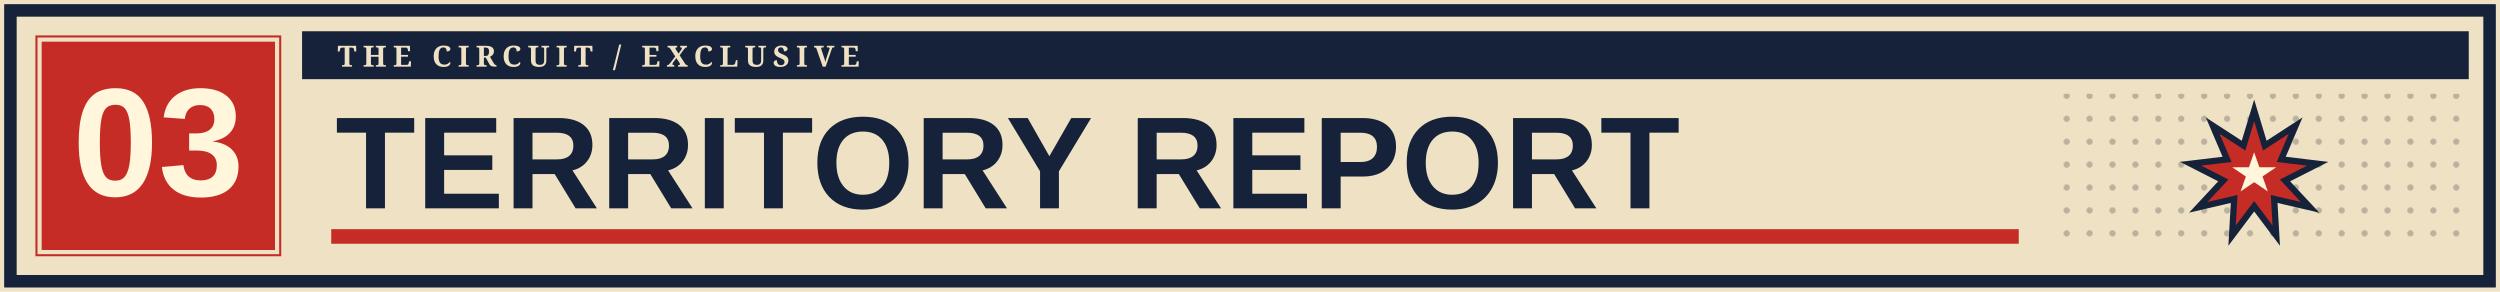
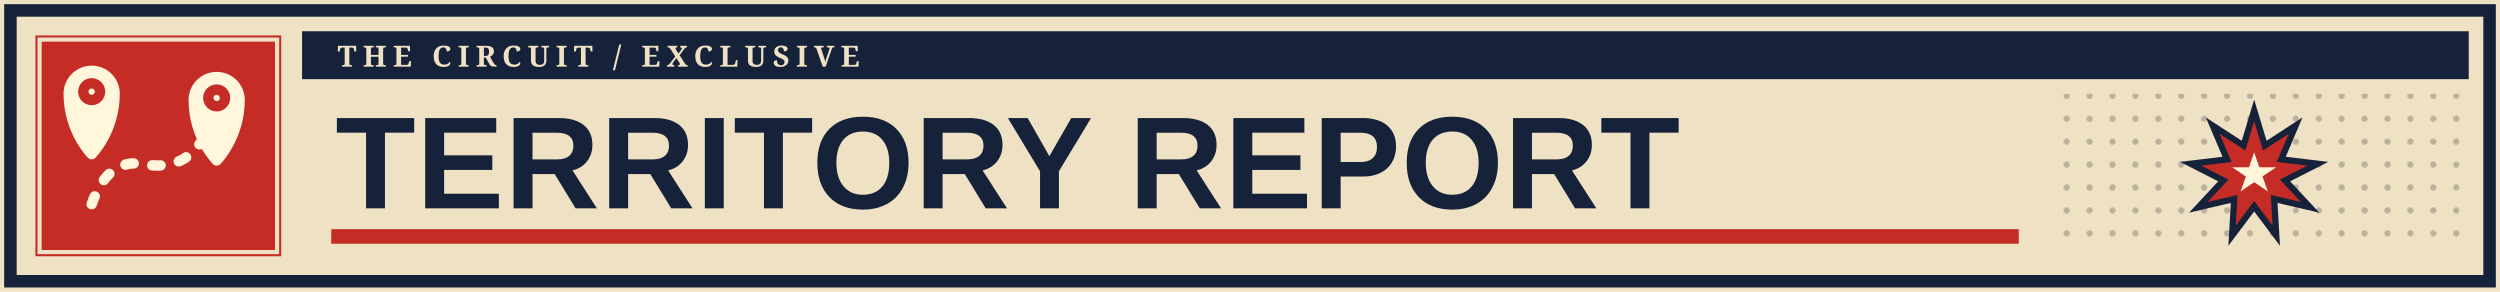
<svg xmlns="http://www.w3.org/2000/svg" viewBox="0 0 1200 140" role="img" aria-labelledby="t d">
  <defs>
    <pattern id="halftone" width="11" height="11" patternUnits="userSpaceOnUse">
      <circle cx="2" cy="2" r="1.5" fill="#101c2b" opacity=".24" />
    </pattern>
  </defs>
  <rect width="1200" height="140" fill="#efe1c3" />
  <rect x="5" y="5" width="1190" height="130" fill="none" stroke="#152239" stroke-width="6" />
  <rect x="17" y="17" width="118" height="106" fill="#c52c26" />
  <rect x="19" y="19" width="114" height="102" fill="none" stroke="#efe1c3" stroke-width="2" />
-   <text x="76" y="94" text-anchor="middle" fill="#fff6dc" font-family="Impact,Arial,sans-serif" font-weight="900" font-size="74">03</text>
+   <g aria-hidden="true" fill="none" stroke="#fff6dc" stroke-width="5" stroke-linecap="round" stroke-linejoin="round">
+     <path d="M44 98 Q52 75 70 79 Q95 83 103 53" stroke-dasharray="4 9" />
+     <path d="M55 45 C55 63 44 74 44 74 S33 63 33 45 A11 11 0 1 1 55 45Z" fill="#fff6dc" />
+     <circle cx="44" cy="44" r="4" stroke="#c52c26" />
+     <path d="M115 48 C115 66 104 77 104 77 S93 66 93 48 A11 11 0 1 1 115 48Z" fill="#fff6dc" />
+     <circle cx="104" cy="47" r="4" stroke="#c52c26" />
+   </g>
  <rect x="145" y="15" width="1040" height="23" fill="#152239" />
  <text x="162" y="32" fill="#efe1c3" font-size="14" font-family="Georgia,serif" font-weight="700" letter-spacing="3">THE CIRCUIT / EXCLUSIVE</text>
  <text x="161" y="100" fill="#152239" font-size="63" font-weight="900" letter-spacing=".4" font-family="Impact,'Arial Narrow',Arial,sans-serif">TERRITORY REPORT</text>
  <rect x="159" y="110" width="810" height="7" fill="#c52c26" />
  <rect x="986" y="45" width="200" height="76" fill="url(#halftone)" />
  <polygon points="1082.0,53.0 1087.1,69.9 1101.9,60.3 1095.0,76.5 1112.5,78.6 1096.8,86.6 1108.8,99.5 1091.6,95.5 1092.6,113.1 1082.0,99.0 1071.4,113.1 1072.4,95.5 1055.2,99.5 1067.2,86.6 1051.5,78.6 1069.0,76.5 1062.1,60.3 1076.9,69.9" fill="#c52c26" stroke="#152239" stroke-width="3" />
  <text x="1082" y="90" text-anchor="middle" fill="#fff6dc" font-size="23" font-family="Georgia,serif" font-weight="900">★</text>
</svg>
